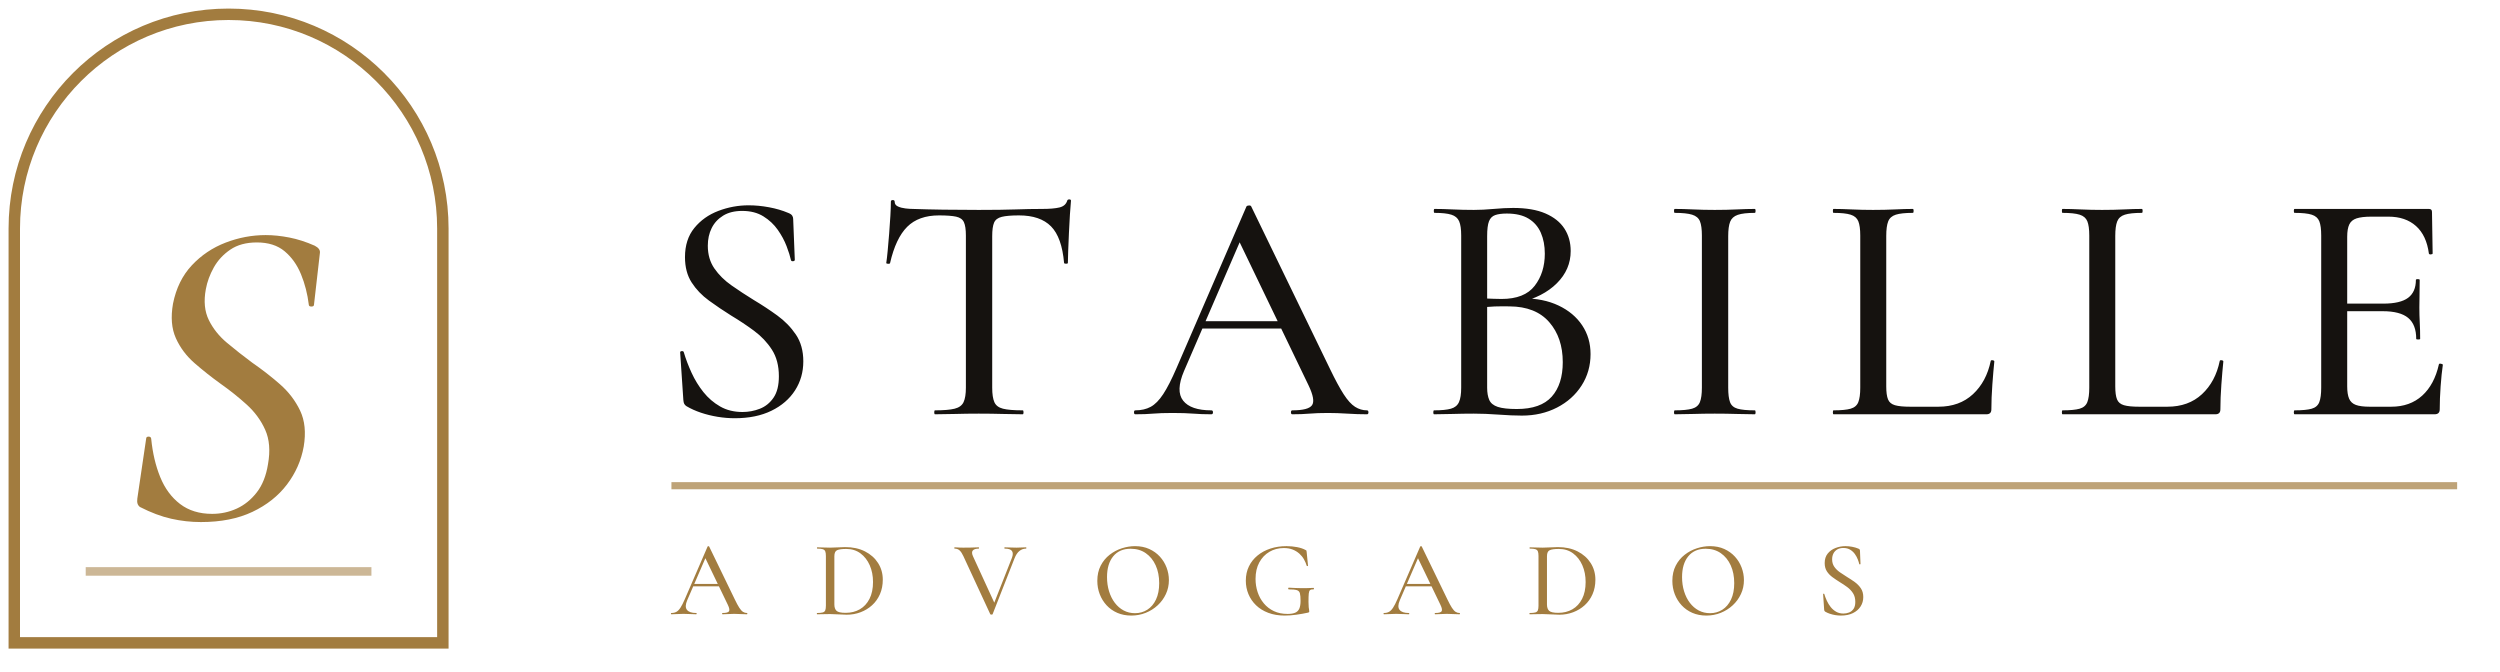
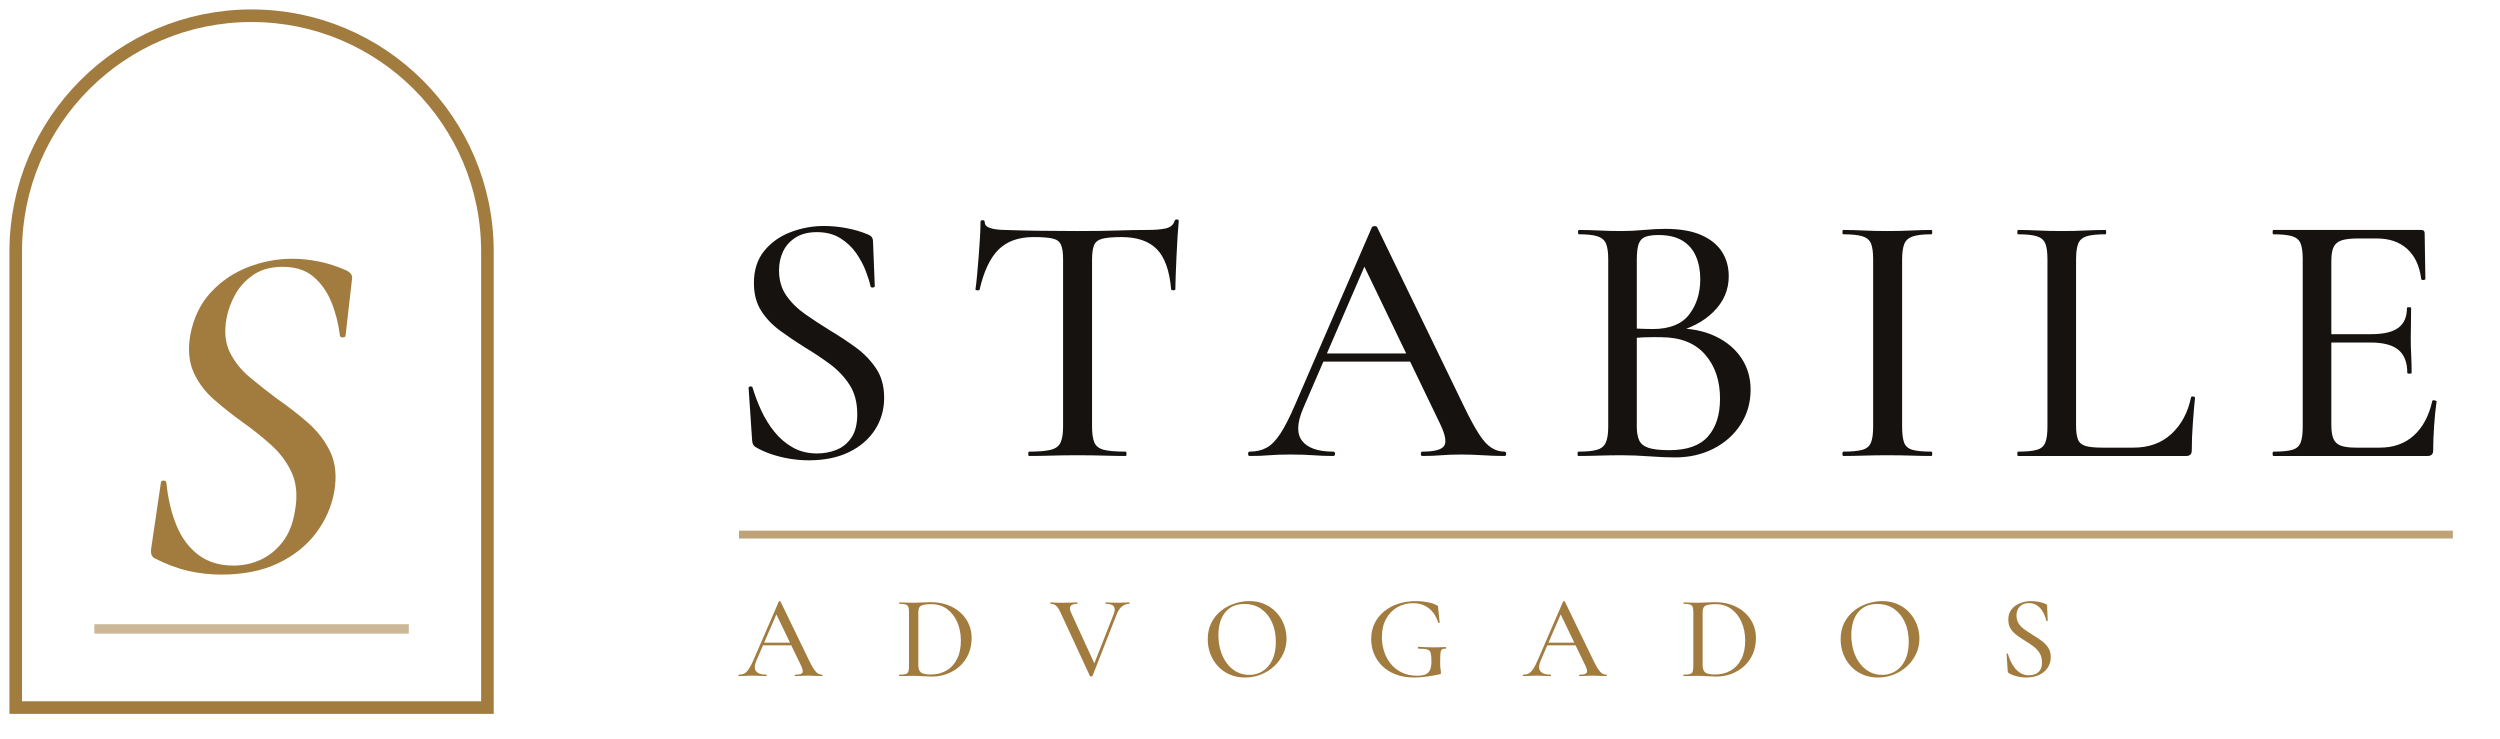
- <svg xmlns="http://www.w3.org/2000/svg" viewBox="0 0 350 94" role="img" aria-label="Stabille Advogados">
+ <svg xmlns="http://www.w3.org/2000/svg" viewBox="0 0 318 94" role="img" aria-label="Stabile Advogados">
  <path d="M2 90 V32 A30 30 0 0 1 62 32 V90 Z" fill="none" stroke="#A27C3F" stroke-width="1.6" />
  <g stroke="#A27C3F" stroke-width="1.2" opacity=".55">
    <path d="M12 80 H52" />
  </g>
  <path d="M28.128 73.088Q26.039 73.088 23.97 72.623Q21.9 72.158 19.597 70.98Q19.349 70.794 19.259 70.515Q19.169 70.236 19.225 69.802L20.459 61.435Q20.459 61.125 20.8 61.125Q21.141 61.125 21.169 61.435Q21.463 64.417 22.431 66.793Q23.398 69.17 25.205 70.555Q27.012 71.941 29.7 71.941Q31.532 71.941 33.149 71.2Q34.765 70.459 35.951 68.931Q37.137 67.403 37.521 64.975Q38.024 62.167 37.125 60.166Q36.226 58.165 34.514 56.621Q32.803 55.077 30.875 53.719Q28.953 52.334 27.237 50.838Q25.521 49.342 24.622 47.347Q23.723 45.352 24.219 42.522Q24.867 39.27 26.856 37.145Q28.844 35.02 31.588 33.966Q34.331 32.912 37.193 32.912Q38.765 32.912 40.505 33.253Q42.246 33.594 44.066 34.4Q44.899 34.834 44.782 35.454L43.954 42.696Q43.926 42.916 43.596 42.916Q43.266 42.916 43.238 42.696Q42.959 40.395 42.142 38.404Q41.325 36.412 39.846 35.177Q38.368 33.941 35.962 33.941Q33.727 33.941 32.248 34.946Q30.77 35.95 29.934 37.443Q29.099 38.935 28.817 40.482Q28.349 43.002 29.234 44.804Q30.119 46.605 31.782 47.997Q33.445 49.388 35.311 50.774Q37.357 52.188 39.183 53.784Q41.009 55.381 42.012 57.479Q43.015 59.578 42.519 62.526Q41.995 65.434 40.172 67.835Q38.349 70.236 35.337 71.662Q32.326 73.088 28.128 73.088Z" fill="#A27C3F" />
-   <path d="M99.093 34.402Q99.093 36.251 100.016 37.587Q100.938 38.924 102.412 39.956Q103.886 40.989 105.522 41.997Q107.244 43.025 108.819 44.168Q110.393 45.311 111.428 46.847Q112.463 48.384 112.463 50.592Q112.463 52.853 111.304 54.655Q110.145 56.457 108.002 57.504Q105.86 58.552 102.856 58.552Q101.678 58.552 100.462 58.352Q99.245 58.152 98.127 57.776Q97.009 57.4 96.103 56.864Q95.894 56.726 95.794 56.539Q95.694 56.353 95.668 55.99L95.227 49.409Q95.181 49.179 95.434 49.156Q95.687 49.133 95.733 49.317Q96.145 50.718 96.821 52.191Q97.497 53.664 98.481 54.897Q99.466 56.13 100.817 56.905Q102.168 57.68 103.951 57.68Q105.211 57.68 106.38 57.224Q107.548 56.767 108.295 55.675Q109.043 54.582 109.043 52.678Q109.043 50.465 108.064 48.95Q107.086 47.434 105.568 46.311Q104.05 45.189 102.368 44.182Q100.758 43.174 99.261 42.085Q97.764 40.996 96.831 39.547Q95.898 38.098 95.898 35.998Q95.898 33.523 97.208 31.916Q98.518 30.308 100.572 29.526Q102.626 28.744 104.8 28.744Q106.203 28.744 107.669 29.018Q109.135 29.291 110.354 29.807Q110.763 29.965 110.904 30.183Q111.044 30.4 111.044 30.651L111.272 36.375Q111.272 36.539 111.039 36.57Q110.807 36.601 110.74 36.438Q110.566 35.633 110.123 34.469Q109.68 33.305 108.89 32.178Q108.1 31.051 106.875 30.29Q105.651 29.528 103.912 29.528Q102.306 29.528 101.237 30.191Q100.167 30.853 99.63 31.94Q99.093 33.027 99.093 34.402ZM131.463 30.156Q128.607 30.156 127.006 31.754Q125.405 33.351 124.609 36.831Q124.589 36.944 124.333 36.933Q124.078 36.923 124.078 36.81Q124.17 36.217 124.275 35.107Q124.379 33.997 124.482 32.706Q124.584 31.414 124.653 30.215Q124.722 29.015 124.722 28.238Q124.722 28.008 124.988 28.008Q125.253 28.008 125.253 28.238Q125.253 28.698 125.711 28.905Q126.169 29.112 126.765 29.181Q127.36 29.25 127.774 29.25Q131.73 29.388 137.02 29.388Q140.266 29.388 142.185 29.319Q144.104 29.25 145.898 29.25Q147.478 29.25 148.329 29.043Q149.18 28.836 149.41 28.1Q149.456 27.916 149.697 27.916Q149.937 27.916 149.937 28.1Q149.87 28.811 149.789 30.033Q149.707 31.256 149.651 32.603Q149.594 33.951 149.548 35.094Q149.502 36.237 149.502 36.81Q149.502 36.923 149.247 36.923Q148.992 36.923 148.971 36.81Q148.66 33.227 147.144 31.691Q145.627 30.156 142.66 30.156Q141.057 30.156 140.245 30.359Q139.433 30.561 139.171 31.172Q138.909 31.782 138.909 33.068V54.274Q138.909 55.608 139.21 56.298Q139.511 56.988 140.417 57.218Q141.324 57.448 143.182 57.448Q143.295 57.448 143.295 57.724Q143.295 58.0 143.182 58.0Q141.945 58.0 140.398 57.954Q138.851 57.908 137.02 57.908Q135.281 57.908 133.735 57.954Q132.188 58.0 130.904 58.0Q130.792 58.0 130.792 57.724Q130.792 57.448 130.904 57.448Q132.717 57.448 133.646 57.218Q134.575 56.988 134.9 56.298Q135.224 55.608 135.224 54.274V32.976Q135.224 31.711 134.949 31.111Q134.674 30.51 133.86 30.333Q133.046 30.156 131.463 30.156ZM167.576 45.999 168.114 44.964H180.628L180.95 45.999ZM191.376 57.448Q191.581 57.448 191.581 57.724Q191.581 58.0 191.376 58.0Q190.047 58.0 188.628 57.908Q187.209 57.816 185.904 57.816Q184.416 57.816 183.33 57.908Q182.243 58.0 180.918 58.0Q180.734 58.0 180.734 57.724Q180.734 57.448 180.918 57.448Q183.183 57.448 183.685 56.727Q184.186 56.006 183.188 53.929L173.268 33.333L174.763 31.122L165.761 51.949Q164.57 54.734 165.639 56.091Q166.709 57.448 169.588 57.448Q169.818 57.448 169.818 57.724Q169.818 58.0 169.588 58.0Q168.208 58.0 167.058 57.908Q165.908 57.816 164.16 57.816Q162.467 57.816 161.437 57.908Q160.407 58.0 158.944 58.0Q158.76 58.0 158.76 57.724Q158.76 57.448 158.944 57.448Q160.186 57.448 161.095 56.957Q162.005 56.466 162.851 55.177Q163.698 53.888 164.721 51.514L174.501 28.914Q174.572 28.776 174.852 28.766Q175.131 28.756 175.177 28.914L186.222 51.698Q187.301 53.936 188.118 55.201Q188.936 56.466 189.712 56.957Q190.488 57.448 191.376 57.448ZM212.686 42.362 213.192 41.762Q216.062 41.762 218.195 42.774Q220.329 43.786 221.503 45.544Q222.677 47.303 222.677 49.573Q222.677 52.015 221.423 53.973Q220.17 55.93 217.983 57.057Q215.795 58.184 213.063 58.184Q211.669 58.184 209.798 58.046Q207.927 57.908 206.338 57.908Q204.783 57.908 203.351 57.954Q201.919 58.0 200.774 58.0Q200.661 58.0 200.661 57.724Q200.661 57.448 200.774 57.448Q202.315 57.448 203.129 57.218Q203.943 56.988 204.255 56.298Q204.567 55.608 204.567 54.274V32.976Q204.567 31.642 204.278 30.975Q203.989 30.308 203.188 30.055Q202.386 29.802 200.845 29.802Q200.728 29.802 200.728 29.526Q200.728 29.25 200.845 29.25Q201.965 29.25 203.374 29.319Q204.783 29.388 206.338 29.388Q207.596 29.388 209.11 29.25Q210.625 29.112 211.844 29.112Q214.579 29.112 216.356 29.88Q218.134 30.648 219.015 31.997Q219.896 33.346 219.896 35.147Q219.896 37.728 217.961 39.656Q216.025 41.585 212.686 42.362ZM210.951 29.896Q209.951 29.896 209.333 30.109Q208.716 30.322 208.458 30.981Q208.201 31.64 208.201 33.068V42.084L206.676 41.737Q208.168 41.808 209.134 41.831Q210.1 41.854 210.218 41.854Q213.435 41.854 214.854 40.016Q216.274 38.179 216.274 35.511Q216.274 33.864 215.719 32.592Q215.165 31.32 213.999 30.608Q212.833 29.896 210.951 29.896ZM212.357 57.262Q215.708 57.262 217.248 55.527Q218.787 53.793 218.787 50.702Q218.787 47.273 216.889 45.096Q214.99 42.919 211.352 42.894Q210.436 42.868 209.256 42.904Q208.076 42.94 206.834 43.144L208.201 42.618V54.274Q208.201 55.32 208.496 55.992Q208.792 56.664 209.684 56.963Q210.577 57.262 212.357 57.262ZM241.949 54.274Q241.949 55.608 242.204 56.298Q242.459 56.988 243.263 57.218Q244.067 57.448 245.67 57.448Q245.783 57.448 245.783 57.724Q245.783 58.0 245.67 58.0Q244.519 58.0 243.129 57.954Q241.738 57.908 240.06 57.908Q238.472 57.908 237.051 57.954Q235.631 58.0 234.476 58.0Q234.358 58.0 234.358 57.724Q234.358 57.448 234.484 57.448Q236.075 57.448 236.891 57.218Q237.707 56.988 237.986 56.298Q238.264 55.608 238.264 54.274V32.976Q238.264 31.642 237.99 30.975Q237.717 30.308 236.896 30.055Q236.075 29.802 234.476 29.802Q234.358 29.802 234.358 29.526Q234.358 29.25 234.476 29.25Q235.631 29.25 237.051 29.319Q238.472 29.388 240.06 29.388Q241.738 29.388 243.153 29.319Q244.567 29.25 245.67 29.25Q245.783 29.25 245.783 29.526Q245.783 29.802 245.67 29.802Q244.081 29.802 243.287 30.078Q242.492 30.354 242.22 31.044Q241.949 31.734 241.949 33.068ZM264.075 33.022V54.09Q264.075 55.306 264.322 55.913Q264.569 56.521 265.294 56.73Q266.019 56.94 267.43 56.94H271.372Q274.328 56.94 276.216 55.185Q278.104 53.43 278.7 50.539Q278.721 50.401 278.964 50.434Q279.206 50.467 279.206 50.605Q279.068 51.946 278.93 53.829Q278.792 55.711 278.792 57.31Q278.792 58.0 278.094 58.0H256.694Q256.602 58.0 256.602 57.724Q256.602 57.448 256.694 57.448Q258.292 57.448 259.09 57.218Q259.889 56.988 260.163 56.298Q260.436 55.608 260.436 54.274V32.976Q260.436 31.642 260.163 30.975Q259.889 30.308 259.09 30.055Q258.292 29.802 256.694 29.802Q256.602 29.802 256.602 29.526Q256.602 29.25 256.694 29.25Q257.798 29.25 259.233 29.319Q260.668 29.388 262.225 29.388Q263.879 29.388 265.288 29.319Q266.697 29.25 267.796 29.25Q267.909 29.25 267.909 29.526Q267.909 29.802 267.796 29.802Q266.207 29.802 265.413 30.055Q264.618 30.308 264.346 30.998Q264.075 31.688 264.075 33.022ZM296.137 33.022V54.09Q296.137 55.306 296.384 55.913Q296.631 56.521 297.356 56.73Q298.081 56.94 299.492 56.94H303.434Q306.39 56.94 308.278 55.185Q310.166 53.43 310.762 50.539Q310.783 50.401 311.026 50.434Q311.268 50.467 311.268 50.605Q311.13 51.946 310.992 53.829Q310.854 55.711 310.854 57.31Q310.854 58.0 310.156 58.0H288.756Q288.664 58.0 288.664 57.724Q288.664 57.448 288.756 57.448Q290.354 57.448 291.152 57.218Q291.951 56.988 292.225 56.298Q292.498 55.608 292.498 54.274V32.976Q292.498 31.642 292.225 30.975Q291.951 30.308 291.152 30.055Q290.354 29.802 288.756 29.802Q288.664 29.802 288.664 29.526Q288.664 29.25 288.756 29.25Q289.86 29.25 291.295 29.319Q292.73 29.388 294.287 29.388Q295.941 29.388 297.35 29.319Q298.759 29.25 299.858 29.25Q299.971 29.25 299.971 29.526Q299.971 29.802 299.858 29.802Q298.269 29.802 297.475 30.055Q296.68 30.308 296.408 30.998Q296.137 31.688 296.137 33.022ZM340.846 58.0H321.248Q321.135 58.0 321.135 57.724Q321.135 57.448 321.248 57.448Q322.851 57.448 323.642 57.218Q324.433 56.988 324.701 56.298Q324.969 55.608 324.969 54.274V32.976Q324.969 31.642 324.701 30.975Q324.433 30.308 323.642 30.055Q322.851 29.802 321.248 29.802Q321.135 29.802 321.135 29.526Q321.135 29.25 321.248 29.25H340.044Q340.478 29.25 340.478 29.664L340.57 35.478Q340.57 35.596 340.328 35.616Q340.085 35.637 340.044 35.499Q339.712 32.962 338.243 31.647Q336.773 30.331 334.376 30.331H332.01Q330.66 30.331 329.922 30.571Q329.185 30.812 328.897 31.427Q328.608 32.042 328.608 33.148V54.09Q328.608 55.192 328.876 55.815Q329.144 56.438 329.819 56.689Q330.494 56.94 331.761 56.94H334.772Q337.398 56.94 339.105 55.392Q340.812 53.844 341.444 51.015Q341.465 50.877 341.731 50.921Q341.996 50.964 341.996 51.082Q341.812 52.34 341.687 54.081Q341.562 55.822 341.562 57.31Q341.562 58.0 340.846 58.0ZM338.27 47.438Q338.27 45.451 337.148 44.509Q336.025 43.568 333.569 43.568H326.878V42.507H333.666Q336.051 42.507 337.137 41.691Q338.224 40.874 338.224 39.188Q338.224 39.076 338.49 39.076Q338.756 39.076 338.756 39.188Q338.756 40.605 338.733 41.393Q338.71 42.181 338.71 43.05Q338.71 44.124 338.766 45.165Q338.822 46.206 338.822 47.438Q338.822 47.53 338.546 47.53Q338.27 47.53 338.27 47.438Z" fill="#15120F" />
-   <path d="M94 68 H344" stroke="#A27C3F" stroke-width="1" opacity=".7" />
+   <path d="M99.093 34.402Q99.093 36.251 100.016 37.587Q100.938 38.924 102.412 39.956Q103.886 40.989 105.522 41.997Q107.244 43.025 108.819 44.168Q110.393 45.311 111.428 46.847Q112.463 48.384 112.463 50.592Q112.463 52.853 111.304 54.655Q110.145 56.457 108.002 57.504Q105.86 58.552 102.856 58.552Q101.678 58.552 100.462 58.352Q99.245 58.152 98.127 57.776Q97.009 57.4 96.103 56.864Q95.894 56.726 95.794 56.539Q95.694 56.353 95.668 55.99L95.227 49.409Q95.181 49.179 95.434 49.156Q95.687 49.133 95.733 49.317Q96.145 50.718 96.821 52.191Q97.497 53.664 98.481 54.897Q99.466 56.13 100.817 56.905Q102.168 57.68 103.951 57.68Q105.211 57.68 106.38 57.224Q107.548 56.767 108.295 55.675Q109.043 54.582 109.043 52.678Q109.043 50.465 108.064 48.95Q107.086 47.434 105.568 46.311Q104.05 45.189 102.368 44.182Q100.758 43.174 99.261 42.085Q97.764 40.996 96.831 39.547Q95.898 38.098 95.898 35.998Q95.898 33.523 97.208 31.916Q98.518 30.308 100.572 29.526Q102.626 28.744 104.8 28.744Q106.203 28.744 107.669 29.018Q109.135 29.291 110.354 29.807Q110.763 29.965 110.904 30.183Q111.044 30.4 111.044 30.651L111.272 36.375Q111.272 36.539 111.039 36.57Q110.807 36.601 110.74 36.438Q110.566 35.633 110.123 34.469Q109.68 33.305 108.89 32.178Q108.1 31.051 106.875 30.29Q105.651 29.528 103.912 29.528Q102.306 29.528 101.237 30.191Q100.167 30.853 99.63 31.94Q99.093 33.027 99.093 34.402ZM131.463 30.156Q128.607 30.156 127.006 31.754Q125.405 33.351 124.609 36.831Q124.589 36.944 124.333 36.933Q124.078 36.923 124.078 36.81Q124.17 36.217 124.275 35.107Q124.379 33.997 124.482 32.706Q124.584 31.414 124.653 30.215Q124.722 29.015 124.722 28.238Q124.722 28.008 124.988 28.008Q125.253 28.008 125.253 28.238Q125.253 28.698 125.711 28.905Q126.169 29.112 126.765 29.181Q127.36 29.25 127.774 29.25Q131.73 29.388 137.02 29.388Q140.266 29.388 142.185 29.319Q144.104 29.25 145.898 29.25Q147.478 29.25 148.329 29.043Q149.18 28.836 149.41 28.1Q149.456 27.916 149.697 27.916Q149.937 27.916 149.937 28.1Q149.87 28.811 149.789 30.033Q149.707 31.256 149.651 32.603Q149.594 33.951 149.548 35.094Q149.502 36.237 149.502 36.81Q149.502 36.923 149.247 36.923Q148.992 36.923 148.971 36.81Q148.66 33.227 147.144 31.691Q145.627 30.156 142.66 30.156Q141.057 30.156 140.245 30.359Q139.433 30.561 139.171 31.172Q138.909 31.782 138.909 33.068V54.274Q138.909 55.608 139.21 56.298Q139.511 56.988 140.417 57.218Q141.324 57.448 143.182 57.448Q143.295 57.448 143.295 57.724Q143.295 58.0 143.182 58.0Q141.945 58.0 140.398 57.954Q138.851 57.908 137.02 57.908Q135.281 57.908 133.735 57.954Q132.188 58.0 130.904 58.0Q130.792 58.0 130.792 57.724Q130.792 57.448 130.904 57.448Q132.717 57.448 133.646 57.218Q134.575 56.988 134.9 56.298Q135.224 55.608 135.224 54.274V32.976Q135.224 31.711 134.949 31.111Q134.674 30.51 133.86 30.333Q133.046 30.156 131.463 30.156ZM167.576 45.999 168.114 44.964H180.628L180.95 45.999ZM191.376 57.448Q191.581 57.448 191.581 57.724Q191.581 58.0 191.376 58.0Q190.047 58.0 188.628 57.908Q187.209 57.816 185.904 57.816Q184.416 57.816 183.33 57.908Q182.243 58.0 180.918 58.0Q180.734 58.0 180.734 57.724Q180.734 57.448 180.918 57.448Q183.183 57.448 183.685 56.727Q184.186 56.006 183.188 53.929L173.268 33.333L174.763 31.122L165.761 51.949Q164.57 54.734 165.639 56.091Q166.709 57.448 169.588 57.448Q169.818 57.448 169.818 57.724Q169.818 58.0 169.588 58.0Q168.208 58.0 167.058 57.908Q165.908 57.816 164.16 57.816Q162.467 57.816 161.437 57.908Q160.407 58.0 158.944 58.0Q158.76 58.0 158.76 57.724Q158.76 57.448 158.944 57.448Q160.186 57.448 161.095 56.957Q162.005 56.466 162.851 55.177Q163.698 53.888 164.721 51.514L174.501 28.914Q174.572 28.776 174.852 28.766Q175.131 28.756 175.177 28.914L186.222 51.698Q187.301 53.936 188.118 55.201Q188.936 56.466 189.712 56.957Q190.488 57.448 191.376 57.448ZM212.686 42.362 213.192 41.762Q216.062 41.762 218.195 42.774Q220.329 43.786 221.503 45.544Q222.677 47.303 222.677 49.573Q222.677 52.015 221.423 53.973Q220.17 55.93 217.983 57.057Q215.795 58.184 213.063 58.184Q211.669 58.184 209.798 58.046Q207.927 57.908 206.338 57.908Q204.783 57.908 203.351 57.954Q201.919 58.0 200.774 58.0Q200.661 58.0 200.661 57.724Q200.661 57.448 200.774 57.448Q202.315 57.448 203.129 57.218Q203.943 56.988 204.255 56.298Q204.567 55.608 204.567 54.274V32.976Q204.567 31.642 204.278 30.975Q203.989 30.308 203.188 30.055Q202.386 29.802 200.845 29.802Q200.728 29.802 200.728 29.526Q200.728 29.25 200.845 29.25Q201.965 29.25 203.374 29.319Q204.783 29.388 206.338 29.388Q207.596 29.388 209.11 29.25Q210.625 29.112 211.844 29.112Q214.579 29.112 216.356 29.88Q218.134 30.648 219.015 31.997Q219.896 33.346 219.896 35.147Q219.896 37.728 217.961 39.656Q216.025 41.585 212.686 42.362ZM210.951 29.896Q209.951 29.896 209.333 30.109Q208.716 30.322 208.458 30.981Q208.201 31.64 208.201 33.068V42.084L206.676 41.737Q208.168 41.808 209.134 41.831Q210.1 41.854 210.218 41.854Q213.435 41.854 214.854 40.016Q216.274 38.179 216.274 35.511Q216.274 33.864 215.719 32.592Q215.165 31.32 213.999 30.608Q212.833 29.896 210.951 29.896ZM212.357 57.262Q215.708 57.262 217.248 55.527Q218.787 53.793 218.787 50.702Q218.787 47.273 216.889 45.096Q214.99 42.919 211.352 42.894Q210.436 42.868 209.256 42.904Q208.076 42.94 206.834 43.144L208.201 42.618V54.274Q208.201 55.32 208.496 55.992Q208.792 56.664 209.684 56.963Q210.577 57.262 212.357 57.262ZM241.949 54.274Q241.949 55.608 242.204 56.298Q242.459 56.988 243.263 57.218Q244.067 57.448 245.67 57.448Q245.783 57.448 245.783 57.724Q245.783 58.0 245.67 58.0Q244.519 58.0 243.129 57.954Q241.738 57.908 240.06 57.908Q238.472 57.908 237.051 57.954Q235.631 58.0 234.476 58.0Q234.358 58.0 234.358 57.724Q234.358 57.448 234.484 57.448Q236.075 57.448 236.891 57.218Q237.707 56.988 237.986 56.298Q238.264 55.608 238.264 54.274V32.976Q238.264 31.642 237.99 30.975Q237.717 30.308 236.896 30.055Q236.075 29.802 234.476 29.802Q234.358 29.802 234.358 29.526Q234.358 29.25 234.476 29.25Q235.631 29.25 237.051 29.319Q238.472 29.388 240.06 29.388Q241.738 29.388 243.153 29.319Q244.567 29.25 245.67 29.25Q245.783 29.25 245.783 29.526Q245.783 29.802 245.67 29.802Q244.081 29.802 243.287 30.078Q242.492 30.354 242.22 31.044Q241.949 31.734 241.949 33.068ZM264.075 33.022V54.09Q264.075 55.306 264.322 55.913Q264.569 56.521 265.294 56.73Q266.019 56.94 267.43 56.94H271.372Q274.328 56.94 276.216 55.185Q278.104 53.43 278.7 50.539Q278.721 50.401 278.964 50.434Q279.206 50.467 279.206 50.605Q279.068 51.946 278.93 53.829Q278.792 55.711 278.792 57.31Q278.792 58.0 278.094 58.0H256.694Q256.602 58.0 256.602 57.724Q256.602 57.448 256.694 57.448Q258.292 57.448 259.09 57.218Q259.889 56.988 260.163 56.298Q260.436 55.608 260.436 54.274V32.976Q260.436 31.642 260.163 30.975Q259.889 30.308 259.09 30.055Q258.292 29.802 256.694 29.802Q256.602 29.802 256.602 29.526Q256.602 29.25 256.694 29.25Q257.798 29.25 259.233 29.319Q260.668 29.388 262.225 29.388Q263.879 29.388 265.288 29.319Q266.697 29.25 267.796 29.25Q267.909 29.25 267.909 29.526Q267.909 29.802 267.796 29.802Q266.207 29.802 265.413 30.055Q264.618 30.308 264.346 30.998Q264.075 31.688 264.075 33.022ZM308.784 58.0H289.186Q289.073 58.0 289.073 57.724Q289.073 57.448 289.186 57.448Q290.789 57.448 291.58 57.218Q292.371 56.988 292.639 56.298Q292.907 55.608 292.907 54.274V32.976Q292.907 31.642 292.639 30.975Q292.371 30.308 291.58 30.055Q290.789 29.802 289.186 29.802Q289.073 29.802 289.073 29.526Q289.073 29.25 289.186 29.25H307.982Q308.416 29.25 308.416 29.664L308.508 35.478Q308.508 35.596 308.266 35.616Q308.023 35.637 307.982 35.499Q307.65 32.962 306.181 31.647Q304.711 30.331 302.314 30.331H299.948Q298.598 30.331 297.86 30.571Q297.123 30.812 296.835 31.427Q296.546 32.042 296.546 33.148V54.09Q296.546 55.192 296.814 55.815Q297.082 56.438 297.757 56.689Q298.432 56.94 299.699 56.94H302.71Q305.336 56.94 307.043 55.392Q308.75 53.844 309.382 51.015Q309.403 50.877 309.669 50.921Q309.934 50.964 309.934 51.082Q309.75 52.34 309.625 54.081Q309.5 55.822 309.5 57.31Q309.5 58.0 308.784 58.0ZM306.208 47.438Q306.208 45.451 305.086 44.509Q303.963 43.568 301.507 43.568H294.816V42.507H301.604Q303.989 42.507 305.075 41.691Q306.162 40.874 306.162 39.188Q306.162 39.076 306.428 39.076Q306.694 39.076 306.694 39.188Q306.694 40.605 306.671 41.393Q306.648 42.181 306.648 43.05Q306.648 44.124 306.704 45.165Q306.76 46.206 306.76 47.438Q306.76 47.53 306.484 47.53Q306.208 47.53 306.208 47.438Z" fill="#15120F" />
+   <path d="M94 68 H312" stroke="#A27C3F" stroke-width="1" opacity=".7" />
  <path d="M96.804 82.087 96.98 81.749H101.061L101.166 82.087ZM104.565 85.82Q104.632 85.82 104.632 85.91Q104.632 86.0 104.565 86.0Q104.132 86.0 103.669 85.97Q103.206 85.94 102.781 85.94Q102.296 85.94 101.941 85.97Q101.587 86.0 101.155 86.0Q101.095 86.0 101.095 85.91Q101.095 85.82 101.155 85.82Q101.894 85.82 102.057 85.585Q102.221 85.35 101.895 84.672L98.66 77.956L99.148 77.236L96.213 84.027Q95.824 84.935 96.173 85.377Q96.522 85.82 97.461 85.82Q97.536 85.82 97.536 85.91Q97.536 86.0 97.461 86.0Q97.011 86.0 96.636 85.97Q96.261 85.94 95.691 85.94Q95.139 85.94 94.802 85.97Q94.466 86.0 93.989 86.0Q93.929 86.0 93.929 85.91Q93.929 85.82 93.989 85.82Q94.394 85.82 94.691 85.66Q94.988 85.5 95.264 85.079Q95.54 84.659 95.874 83.885L99.063 76.516Q99.086 76.471 99.177 76.467Q99.268 76.464 99.283 76.516L102.885 83.945Q103.236 84.675 103.503 85.087Q103.77 85.5 104.023 85.66Q104.276 85.82 104.565 85.82ZM118.541 86.06Q118.094 86.06 117.432 86.015Q116.769 85.97 116.213 85.97Q115.704 85.97 115.234 85.985Q114.765 86.0 114.389 86.0Q114.359 86.0 114.359 85.91Q114.359 85.82 114.389 85.82Q114.911 85.82 115.179 85.745Q115.446 85.67 115.536 85.445Q115.625 85.22 115.625 84.785V77.84Q115.625 77.405 115.536 77.188Q115.447 76.97 115.188 76.888Q114.929 76.805 114.411 76.805Q114.374 76.805 114.374 76.715Q114.374 76.625 114.411 76.625Q114.785 76.625 115.244 76.648Q115.704 76.67 116.214 76.67Q116.724 76.67 117.317 76.632Q117.909 76.595 118.331 76.595Q119.916 76.595 121.096 77.195Q122.276 77.795 122.933 78.83Q123.59 79.865 123.59 81.155Q123.59 82.28 123.191 83.188Q122.793 84.095 122.091 84.733Q121.39 85.37 120.475 85.715Q119.559 86.06 118.541 86.06ZM118.391 85.797Q119.512 85.797 120.374 85.302Q121.235 84.806 121.729 83.839Q122.223 82.872 122.223 81.484Q122.223 80.185 121.763 79.138Q121.303 78.091 120.466 77.471Q119.629 76.851 118.473 76.851Q117.576 76.851 117.193 77.028Q116.811 77.205 116.811 77.87V84.62Q116.811 85.224 117.111 85.511Q117.411 85.797 118.391 85.797ZM143.646 76.625Q143.691 76.625 143.691 76.715Q143.691 76.805 143.646 76.805Q143.141 76.805 142.727 77.128Q142.314 77.452 142.031 78.171L138.967 85.985Q138.952 86.045 138.81 86.045Q138.667 86.045 138.637 85.985L134.878 77.87Q134.623 77.312 134.345 77.059Q134.066 76.805 133.647 76.805Q133.602 76.805 133.602 76.715Q133.602 76.625 133.647 76.625Q133.844 76.625 134.007 76.64Q134.171 76.655 134.368 76.662Q134.565 76.67 134.841 76.67Q135.417 76.67 135.819 76.662Q136.22 76.655 136.504 76.64Q136.789 76.625 137.021 76.625Q137.066 76.625 137.066 76.715Q137.066 76.805 137.021 76.805Q136.417 76.805 136.191 77.07Q135.964 77.335 136.233 77.909L139.309 84.612L138.769 85.47L141.668 78.101Q141.905 77.482 141.677 77.143Q141.449 76.805 140.656 76.805Q140.611 76.805 140.611 76.715Q140.611 76.625 140.656 76.625Q141.041 76.625 141.394 76.648Q141.747 76.67 142.318 76.67Q142.746 76.67 143.009 76.648Q143.271 76.625 143.646 76.625ZM158.38 86.18Q157.3 86.18 156.422 85.798Q155.545 85.415 154.922 84.74Q154.3 84.065 153.962 83.188Q153.625 82.31 153.625 81.32Q153.625 80.105 154.097 79.19Q154.57 78.275 155.35 77.668Q156.13 77.06 157.06 76.76Q157.99 76.46 158.905 76.46Q160.015 76.46 160.892 76.858Q161.77 77.255 162.385 77.93Q163.0 78.605 163.322 79.46Q163.645 80.315 163.645 81.215Q163.645 82.265 163.225 83.165Q162.805 84.065 162.077 84.74Q161.35 85.415 160.397 85.798Q159.445 86.18 158.38 86.18ZM158.9 85.846Q159.855 85.846 160.622 85.362Q161.39 84.878 161.838 83.936Q162.287 82.993 162.287 81.642Q162.287 80.237 161.797 79.153Q161.306 78.069 160.411 77.446Q159.515 76.824 158.289 76.824Q156.717 76.824 155.85 77.884Q154.983 78.943 154.983 80.79Q154.983 81.86 155.267 82.782Q155.551 83.705 156.075 84.396Q156.598 85.086 157.315 85.466Q158.033 85.846 158.9 85.846ZM179.863 86.18Q178.576 86.18 177.562 85.797Q176.547 85.414 175.848 84.737Q175.149 84.061 174.782 83.178Q174.415 82.296 174.415 81.298Q174.415 80.186 174.846 79.298Q175.277 78.411 176.051 77.775Q176.826 77.139 177.862 76.799Q178.898 76.46 180.108 76.46Q180.888 76.46 181.591 76.598Q182.295 76.736 182.753 76.989Q182.885 77.049 182.903 77.09Q182.922 77.132 182.937 77.325L183.123 79.188Q183.123 79.233 183.048 79.248Q182.973 79.263 182.943 79.211Q182.805 78.745 182.551 78.301Q182.297 77.857 181.906 77.506Q181.515 77.155 180.979 76.94Q180.444 76.726 179.736 76.726Q178.628 76.726 177.729 77.247Q176.83 77.769 176.303 78.737Q175.776 79.705 175.776 81.049Q175.776 82.013 176.067 82.894Q176.358 83.775 176.929 84.464Q177.5 85.154 178.332 85.552Q179.165 85.95 180.255 85.95Q180.924 85.95 181.322 85.782Q181.721 85.614 181.899 85.216Q182.077 84.817 182.077 84.118Q182.077 83.398 181.986 83.061Q181.895 82.723 181.552 82.618Q181.208 82.513 180.437 82.513Q180.347 82.513 180.347 82.393Q180.347 82.273 180.422 82.273Q181.406 82.333 182.205 82.341Q183.003 82.348 183.884 82.303Q183.952 82.303 183.955 82.408Q183.959 82.513 183.884 82.513Q183.563 82.498 183.414 82.611Q183.265 82.723 183.227 83.098Q183.189 83.473 183.189 84.268Q183.189 84.763 183.219 85.003Q183.249 85.243 183.271 85.356Q183.294 85.468 183.294 85.588Q183.294 85.678 183.264 85.708Q183.234 85.738 183.129 85.768Q182.345 85.94 181.487 86.06Q180.629 86.18 179.863 86.18ZM196.569 82.087 196.745 81.749H200.826L200.931 82.087ZM204.33 85.82Q204.397 85.82 204.397 85.91Q204.397 86.0 204.33 86.0Q203.897 86.0 203.434 85.97Q202.971 85.94 202.546 85.94Q202.061 85.94 201.706 85.97Q201.352 86.0 200.92 86.0Q200.86 86.0 200.86 85.91Q200.86 85.82 200.92 85.82Q201.659 85.82 201.822 85.585Q201.986 85.35 201.66 84.672L198.425 77.956L198.913 77.236L195.978 84.027Q195.589 84.935 195.938 85.377Q196.287 85.82 197.226 85.82Q197.301 85.82 197.301 85.91Q197.301 86.0 197.226 86.0Q196.776 86.0 196.401 85.97Q196.026 85.94 195.456 85.94Q194.904 85.94 194.567 85.97Q194.231 86.0 193.754 86.0Q193.694 86.0 193.694 85.91Q193.694 85.82 193.754 85.82Q194.159 85.82 194.456 85.66Q194.753 85.5 195.029 85.079Q195.305 84.659 195.639 83.885L198.828 76.516Q198.851 76.471 198.942 76.467Q199.033 76.464 199.048 76.516L202.65 83.945Q203.001 84.675 203.268 85.087Q203.535 85.5 203.788 85.66Q204.041 85.82 204.33 85.82ZM218.306 86.06Q217.859 86.06 217.197 86.015Q216.534 85.97 215.978 85.97Q215.469 85.97 214.999 85.985Q214.53 86.0 214.154 86.0Q214.124 86.0 214.124 85.91Q214.124 85.82 214.154 85.82Q214.676 85.82 214.944 85.745Q215.211 85.67 215.301 85.445Q215.39 85.22 215.39 84.785V77.84Q215.39 77.405 215.301 77.188Q215.212 76.97 214.953 76.888Q214.694 76.805 214.176 76.805Q214.139 76.805 214.139 76.715Q214.139 76.625 214.176 76.625Q214.55 76.625 215.009 76.648Q215.469 76.67 215.979 76.67Q216.489 76.67 217.082 76.632Q217.674 76.595 218.096 76.595Q219.681 76.595 220.861 77.195Q222.041 77.795 222.698 78.83Q223.355 79.865 223.355 81.155Q223.355 82.28 222.956 83.188Q222.558 84.095 221.856 84.733Q221.155 85.37 220.24 85.715Q219.324 86.06 218.306 86.06ZM218.156 85.797Q219.277 85.797 220.139 85.302Q221 84.806 221.494 83.839Q221.988 82.872 221.988 81.484Q221.988 80.185 221.528 79.138Q221.068 78.091 220.231 77.471Q219.394 76.851 218.238 76.851Q217.341 76.851 216.958 77.028Q216.576 77.205 216.576 77.87V84.62Q216.576 85.224 216.876 85.511Q217.176 85.797 218.156 85.797ZM238.885 86.18Q237.805 86.18 236.927 85.798Q236.05 85.415 235.427 84.74Q234.805 84.065 234.467 83.188Q234.13 82.31 234.13 81.32Q234.13 80.105 234.602 79.19Q235.075 78.275 235.855 77.668Q236.635 77.06 237.565 76.76Q238.495 76.46 239.41 76.46Q240.52 76.46 241.397 76.858Q242.275 77.255 242.89 77.93Q243.505 78.605 243.827 79.46Q244.15 80.315 244.15 81.215Q244.15 82.265 243.73 83.165Q243.31 84.065 242.582 84.74Q241.855 85.415 240.902 85.798Q239.95 86.18 238.885 86.18ZM239.405 85.846Q240.36 85.846 241.127 85.362Q241.895 84.878 242.343 83.936Q242.792 82.993 242.792 81.642Q242.792 80.237 242.302 79.153Q241.811 78.069 240.916 77.446Q240.02 76.824 238.794 76.824Q237.222 76.824 236.355 77.884Q235.488 78.943 235.488 80.79Q235.488 81.86 235.772 82.782Q236.056 83.705 236.58 84.396Q237.103 85.086 237.82 85.466Q238.538 85.846 239.405 85.846ZM256.498 78.305Q256.498 78.908 256.799 79.344Q257.1 79.779 257.58 80.116Q258.061 80.453 258.594 80.781Q259.156 81.117 259.669 81.489Q260.183 81.862 260.52 82.363Q260.858 82.864 260.858 83.584Q260.858 84.321 260.48 84.909Q260.102 85.497 259.403 85.838Q258.705 86.18 257.725 86.18Q257.341 86.18 256.944 86.115Q256.547 86.049 256.183 85.927Q255.818 85.804 255.523 85.629Q255.455 85.584 255.422 85.524Q255.389 85.463 255.381 85.344L255.237 83.199Q255.222 83.124 255.305 83.116Q255.387 83.109 255.402 83.169Q255.537 83.625 255.757 84.106Q255.978 84.586 256.299 84.988Q256.62 85.39 257.06 85.643Q257.501 85.896 258.082 85.896Q258.493 85.896 258.874 85.747Q259.255 85.598 259.499 85.242Q259.742 84.886 259.742 84.265Q259.742 83.543 259.423 83.049Q259.104 82.555 258.609 82.189Q258.114 81.823 257.566 81.494Q257.041 81.166 256.553 80.81Q256.064 80.455 255.76 79.983Q255.456 79.51 255.456 78.826Q255.456 78.019 255.883 77.494Q256.311 76.97 256.98 76.715Q257.65 76.46 258.359 76.46Q258.816 76.46 259.294 76.549Q259.773 76.639 260.17 76.806Q260.304 76.858 260.349 76.929Q260.395 77.0 260.395 77.082L260.469 78.949Q260.469 79.002 260.394 79.012Q260.318 79.022 260.296 78.969Q260.239 78.706 260.095 78.327Q259.95 77.947 259.693 77.58Q259.435 77.212 259.036 76.964Q258.636 76.716 258.069 76.716Q257.546 76.716 257.197 76.932Q256.848 77.148 256.673 77.502Q256.498 77.856 256.498 78.305Z" fill="#A27C3F" />
</svg>
